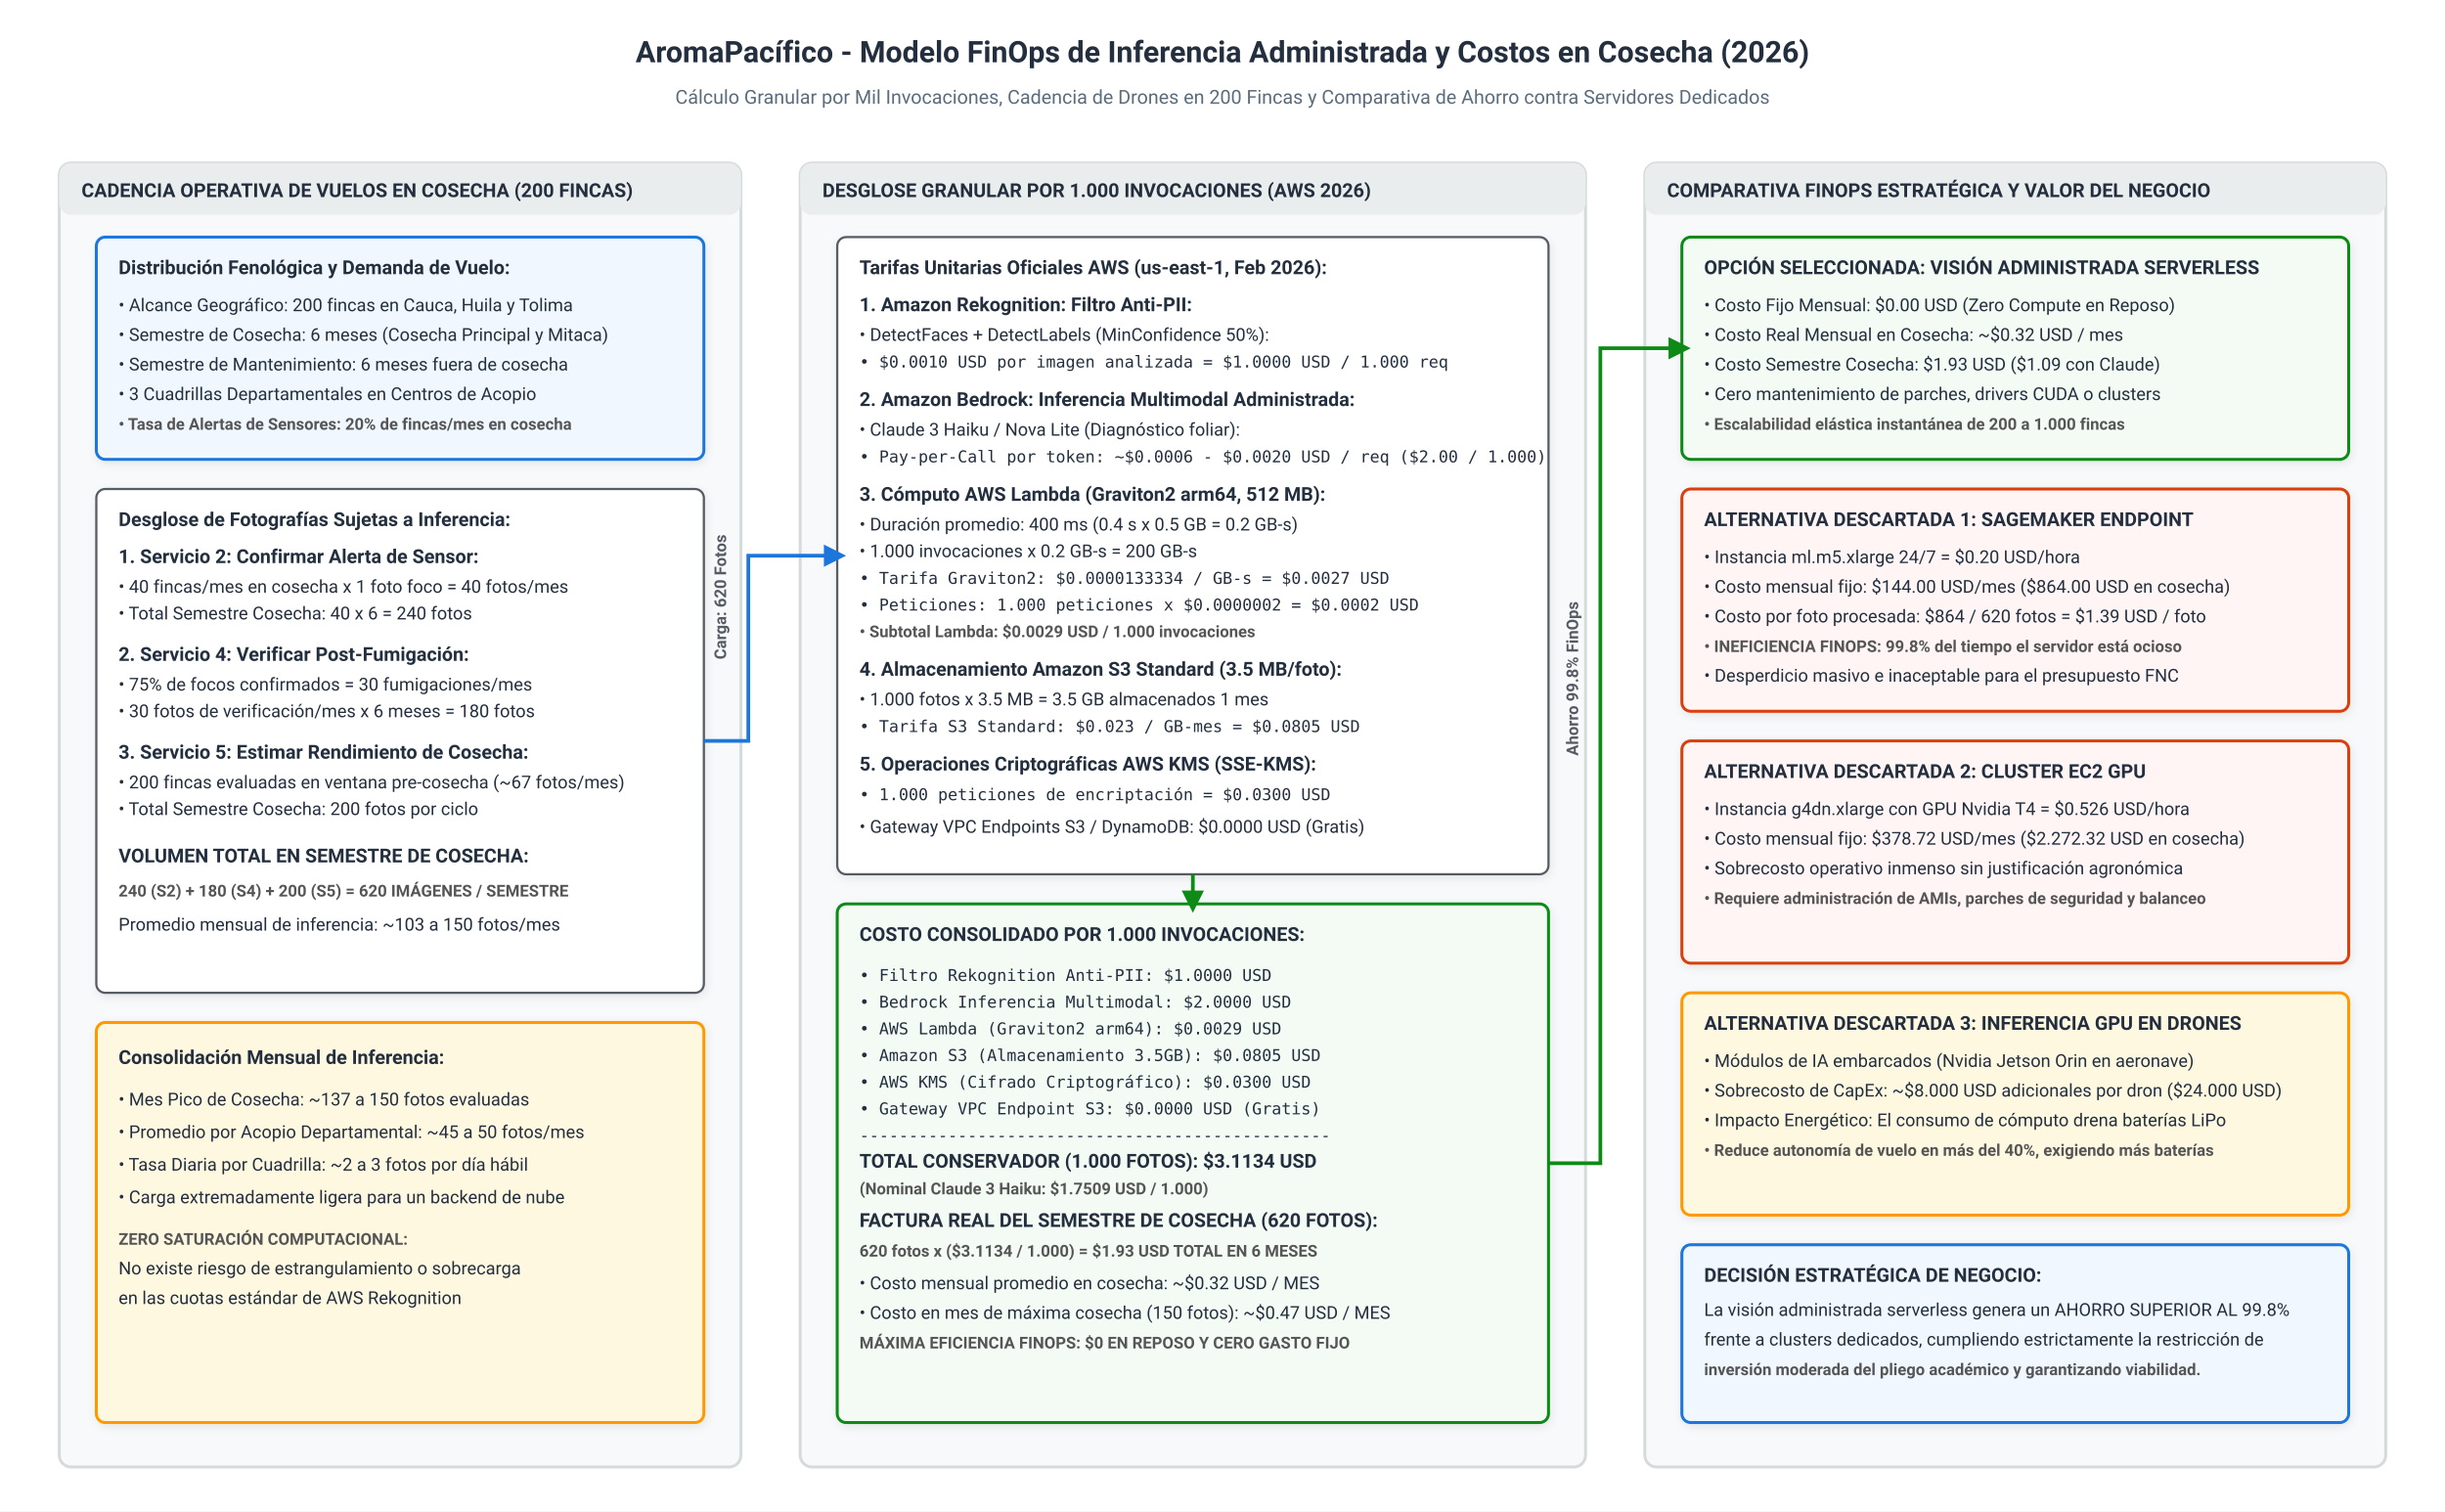
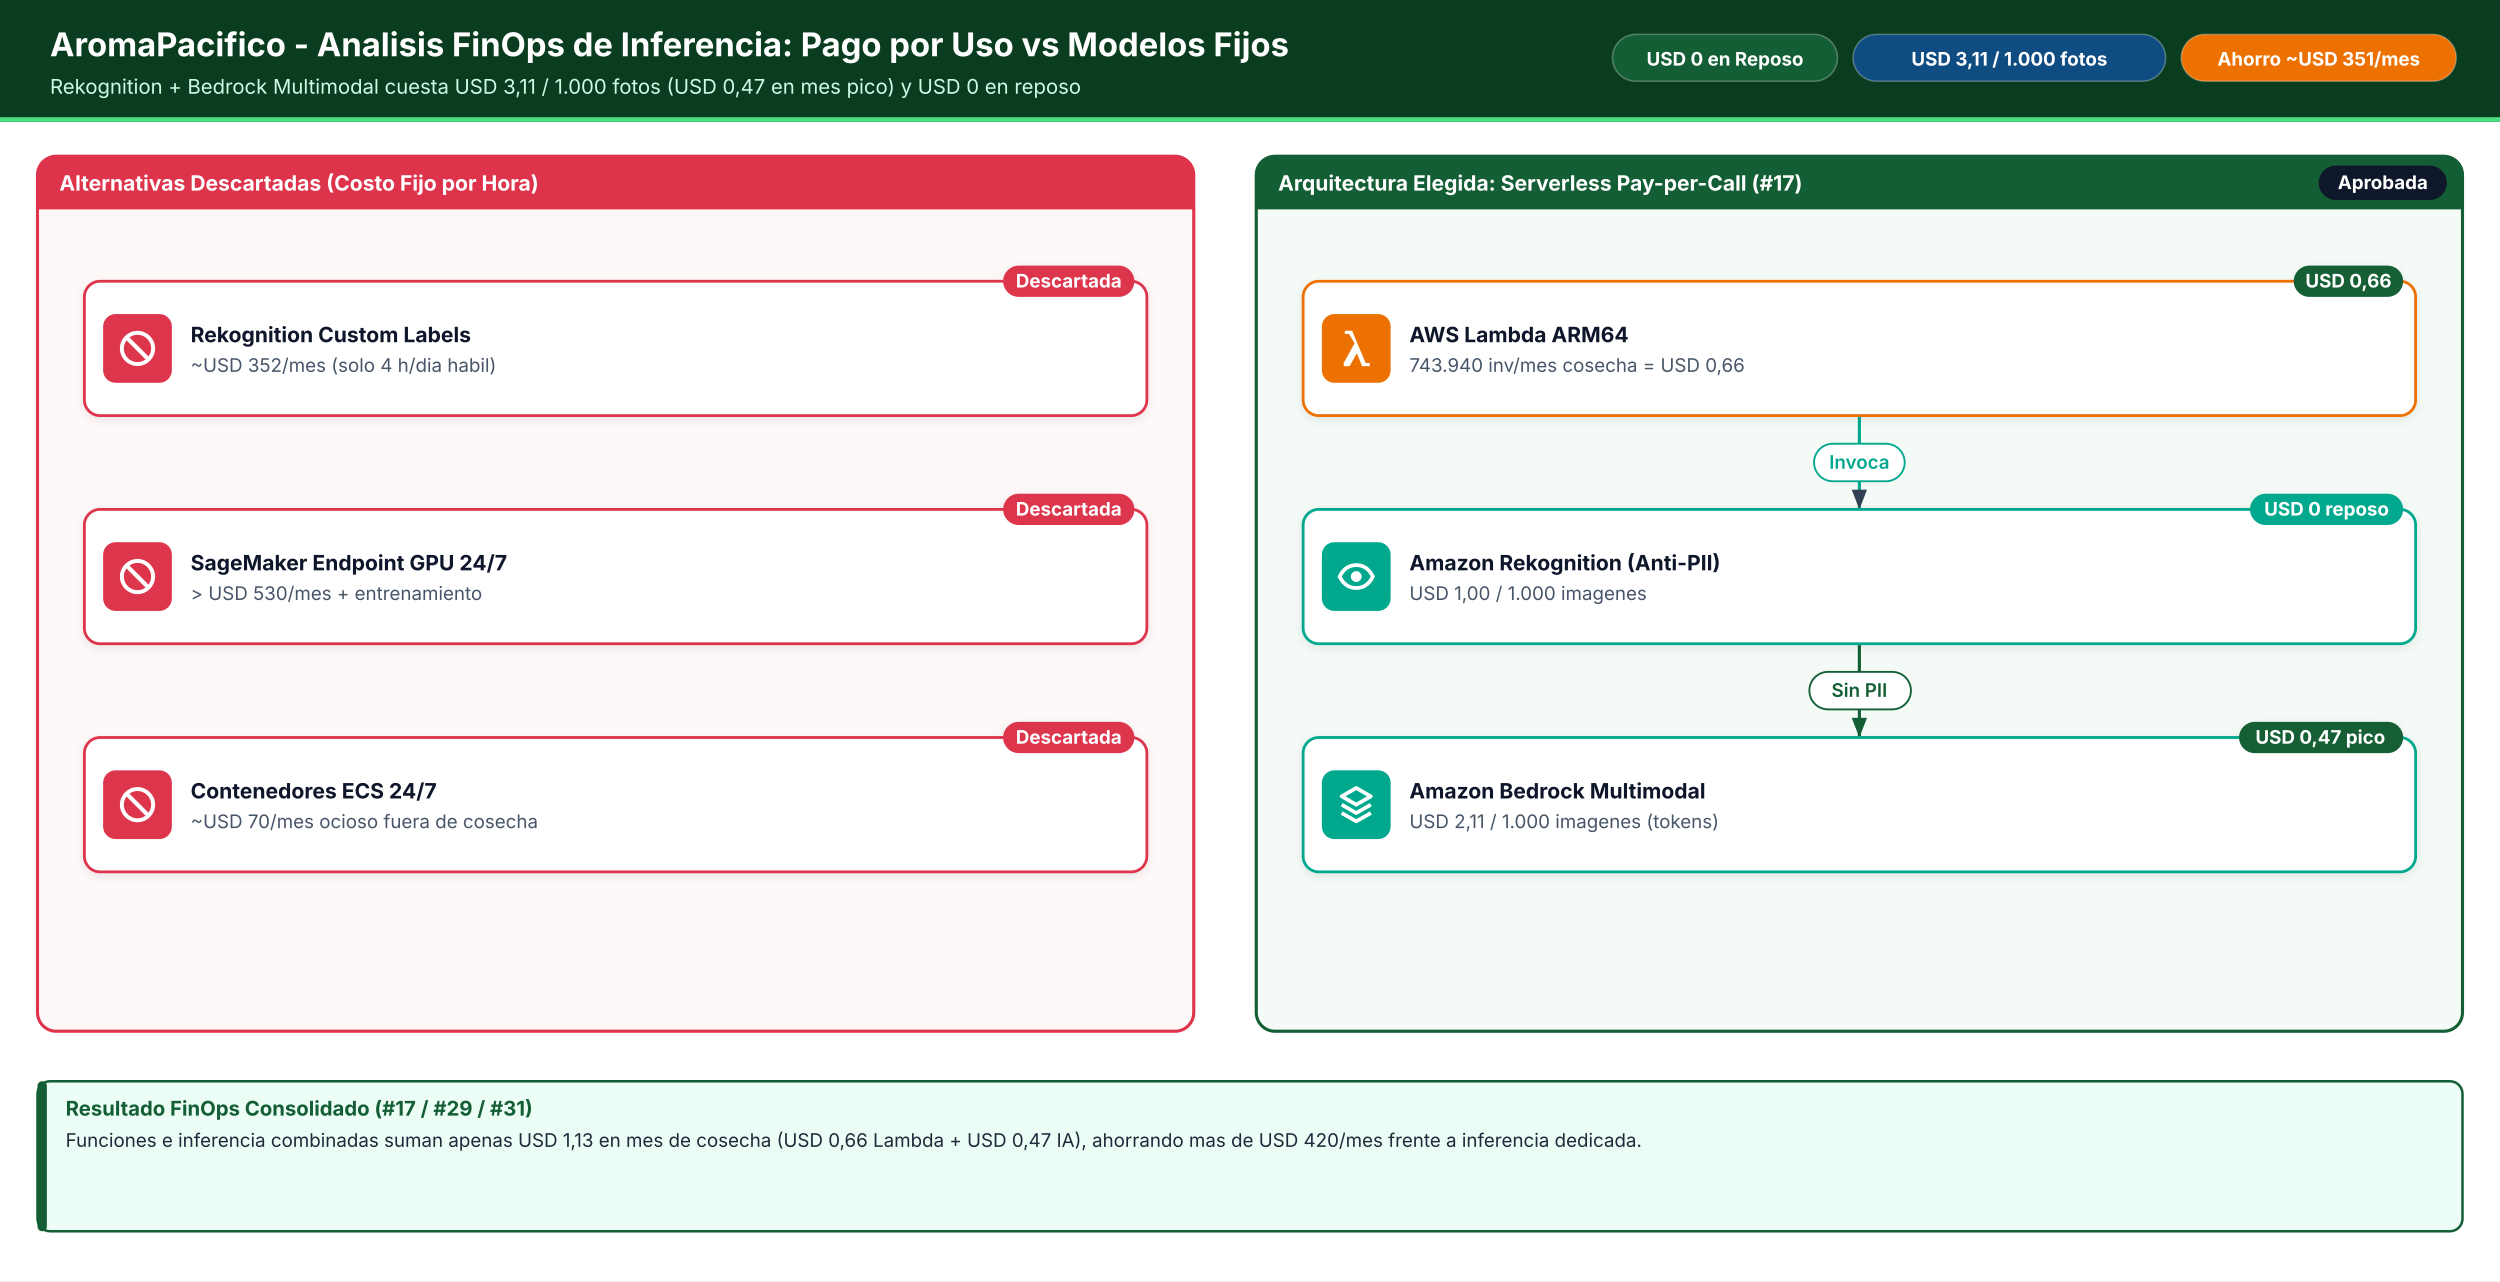
- <svg xmlns="http://www.w3.org/2000/svg" viewBox="0 0 1650 1020" width="100%" height="100%">
+ <svg xmlns="http://www.w3.org/2000/svg" width="1600" height="820" viewBox="0 0 1600 820">
  <defs>
-     <style>
-       .main-title { font-family: -apple-system, BlinkMacSystemFont, "Segoe UI", Roboto, Helvetica, Arial, sans-serif; font-size: 20px; font-weight: bold; fill: #232F3E; text-anchor: middle; }
-       .sub-title { font-family: -apple-system, BlinkMacSystemFont, "Segoe UI", Roboto, Helvetica, Arial, sans-serif; font-size: 13px; fill: #5A6B7C; text-anchor: middle; }
-       .swimlane-title { font-family: -apple-system, BlinkMacSystemFont, "Segoe UI", Roboto, Helvetica, Arial, sans-serif; font-size: 13px; font-weight: bold; fill: #232F3E; }
-       .card-header { font-family: -apple-system, BlinkMacSystemFont, "Segoe UI", Roboto, Helvetica, Arial, sans-serif; font-size: 13px; font-weight: bold; fill: #232F3E; }
-       .card-sub { font-family: -apple-system, BlinkMacSystemFont, "Segoe UI", Roboto, Helvetica, Arial, sans-serif; font-size: 11px; font-weight: bold; fill: #555555; }
-       .card-body { font-family: -apple-system, BlinkMacSystemFont, "Segoe UI", Roboto, Helvetica, Arial, sans-serif; font-size: 12px; fill: #232F3E; }
-       .code-body { font-family: ui-monospace, SFMono-Regular, "SF Mono", Menlo, Consolas, monospace; font-size: 11px; fill: #232F3E; }
-       .flow-label { font-family: -apple-system, BlinkMacSystemFont, "Segoe UI", Roboto, Helvetica, Arial, sans-serif; font-size: 11px; font-weight: bold; fill: #545B64; }
-       .flow-line { stroke: #545B64; stroke-width: 2; fill: none; }
-       .flow-line-accent { stroke: #1D76DB; stroke-width: 2.5; fill: none; }
-       .flow-line-danger { stroke: #D93F0B; stroke-width: 2.5; fill: none; }
-       .flow-line-success { stroke: #0E8A16; stroke-width: 2.5; fill: none; }
-       .flow-line-warning { stroke: #FF9900; stroke-width: 2.5; fill: none; }
-       .flow-dashed { stroke-dasharray: 6,4; }
-     </style>
-     <filter id="box-shadow" x="-2%" y="-2%" width="104%" height="106%" filterUnits="userSpaceOnUse">
-       <feDropShadow dx="1" dy="2" stdDeviation="3" flood-color="#000000" flood-opacity="0.08" />
+     <filter id="shadow" x="-6%" y="-6%" width="112%" height="118%">
+       <feDropShadow dx="0" dy="2" stdDeviation="3" flood-color="#0F172A" flood-opacity="0.08" />
    </filter>
-     <marker id="arrow" viewBox="0 0 10 10" refX="6" refY="5" markerWidth="6" markerHeight="6" orient="auto-start-reverse">
-       <path d="M 0 0 L 10 5 L 0 10 z" fill="#545B64" />
+     <marker id="arr-slate" viewBox="0 0 10 10" refX="9" refY="5" markerWidth="7" markerHeight="7" orient="auto-start-reverse">
+       <path d="M0,1.5 L9,5 L0,8.5 z" fill="#334155" />
    </marker>
-     <marker id="arrow-danger" viewBox="0 0 10 10" refX="6" refY="5" markerWidth="6" markerHeight="6" orient="auto-start-reverse">
-       <path d="M 0 0 L 10 5 L 0 10 z" fill="#D93F0B" />
+     <marker id="arr-green" viewBox="0 0 10 10" refX="9" refY="5" markerWidth="7" markerHeight="7" orient="auto-start-reverse">
+       <path d="M0,1.5 L9,5 L0,8.5 z" fill="#135E34" />
    </marker>
-     <marker id="arrow-success" viewBox="0 0 10 10" refX="6" refY="5" markerWidth="6" markerHeight="6" orient="auto-start-reverse">
-       <path d="M 0 0 L 10 5 L 0 10 z" fill="#0E8A16" />
+     <marker id="arr-red" viewBox="0 0 10 10" refX="9" refY="5" markerWidth="7" markerHeight="7" orient="auto-start-reverse">
+       <path d="M0,1.5 L9,5 L0,8.5 z" fill="#DD344C" />
    </marker>
-     <marker id="arrow-accent" viewBox="0 0 10 10" refX="6" refY="5" markerWidth="6" markerHeight="6" orient="auto-start-reverse">
-       <path d="M 0 0 L 10 5 L 0 10 z" fill="#1D76DB" />
+     <marker id="arr-blue" viewBox="0 0 10 10" refX="9" refY="5" markerWidth="7" markerHeight="7" orient="auto-start-reverse">
+       <path d="M0,1.5 L9,5 L0,8.5 z" fill="#0F4C81" />
    </marker>
-     <marker id="arrow-warning" viewBox="0 0 10 10" refX="6" refY="5" markerWidth="6" markerHeight="6" orient="auto-start-reverse">
-       <path d="M 0 0 L 10 5 L 0 10 z" fill="#FF9900" />
+     <marker id="arr-orange" viewBox="0 0 10 10" refX="9" refY="5" markerWidth="7" markerHeight="7" orient="auto-start-reverse">
+       <path d="M0,1.5 L9,5 L0,8.5 z" fill="#ED7100" />
    </marker>
+     <marker id="arr-purple" viewBox="0 0 10 10" refX="9" refY="5" markerWidth="7" markerHeight="7" orient="auto-start-reverse">
+       <path d="M0,1.5 L9,5 L0,8.5 z" fill="#8C4FFF" />
+     </marker>
+     <style>text{font-family:'Segoe UI',Inter,Arial,sans-serif;}</style>
  </defs>
-   <rect width="1650" height="1020" fill="#FFFFFF" />
-   <text x="825" y="42" class="main-title">AromaPacífico - Modelo FinOps de Inferencia Administrada y Costos en Cosecha (2026)</text>
-   <text x="825" y="70" class="sub-title">Cálculo Granular por Mil Invocaciones, Cadencia de Drones en 200 Fincas y Comparativa de Ahorro contra Servidores Dedicados</text>
-   <rect x="40" y="110" width="460" height="880" rx="8" fill="#F8F9FA" stroke="#D5DBDB" stroke-width="2" />
-   <rect x="40" y="110" width="460" height="35" rx="8" fill="#EAEDED" />
-   <text x="55" y="133" class="swimlane-title">CADENCIA OPERATIVA DE VUELOS EN COSECHA (200 FINCAS)</text>
-   <rect x="65" y="160" width="410" height="150" rx="6" fill="#F0F7FF" stroke="#1D76DB" stroke-width="2" filter="url(#box-shadow)" />
-   <text x="80" y="185" class="card-header">Distribución Fenológica y Demanda de Vuelo:</text>
-   <text x="80" y="210" class="card-body">• Alcance Geográfico: 200 fincas en Cauca, Huila y Tolima</text>
-   <text x="80" y="230" class="card-body">• Semestre de Cosecha: 6 meses (Cosecha Principal y Mitaca)</text>
-   <text x="80" y="250" class="card-body">• Semestre de Mantenimiento: 6 meses fuera de cosecha</text>
-   <text x="80" y="270" class="card-body">• 3 Cuadrillas Departamentales en Centros de Acopio</text>
-   <text x="80" y="290" class="card-sub" fill="#1D76DB">• Tasa de Alertas de Sensores: 20% de fincas/mes en cosecha</text>
-   <rect x="65" y="330" width="410" height="340" rx="6" fill="#FFFFFF" stroke="#545B64" stroke-width="1.5" filter="url(#box-shadow)" />
-   <text x="80" y="355" class="card-header">Desglose de Fotografías Sujetas a Inferencia:</text>
-   <text x="80" y="380" class="card-header">1. Servicio 2: Confirmar Alerta de Sensor:</text>
-   <text x="80" y="400" class="card-body">• 40 fincas/mes en cosecha x 1 foto foco = 40 fotos/mes</text>
-   <text x="80" y="418" class="card-body">• Total Semestre Cosecha: 40 x 6 = 240 fotos</text>
-   <text x="80" y="446" class="card-header">2. Servicio 4: Verificar Post-Fumigación:</text>
-   <text x="80" y="466" class="card-body">• 75% de focos confirmados = 30 fumigaciones/mes</text>
-   <text x="80" y="484" class="card-body">• 30 fotos de verificación/mes x 6 meses = 180 fotos</text>
-   <text x="80" y="512" class="card-header">3. Servicio 5: Estimar Rendimiento de Cosecha:</text>
-   <text x="80" y="532" class="card-body">• 200 fincas evaluadas en ventana pre-cosecha (~67 fotos/mes)</text>
-   <text x="80" y="550" class="card-body">• Total Semestre Cosecha: 200 fotos por ciclo</text>
-   <text x="80" y="582" class="card-header" fill="#0E8A16">VOLUMEN TOTAL EN SEMESTRE DE COSECHA:</text>
-   <text x="80" y="605" class="card-sub" fill="#0E8A16">240 (S2) + 180 (S4) + 200 (S5) = 620 IMÁGENES / SEMESTRE</text>
-   <text x="80" y="628" class="card-body">Promedio mensual de inferencia: ~103 a 150 fotos/mes</text>
-   <rect x="65" y="690" width="410" height="270" rx="6" fill="#FFF8E1" stroke="#FF9900" stroke-width="2" filter="url(#box-shadow)" />
-   <text x="80" y="718" class="card-header">Consolidación Mensual de Inferencia:</text>
-   <text x="80" y="746" class="card-body">• Mes Pico de Cosecha: ~137 a 150 fotos evaluadas</text>
-   <text x="80" y="768" class="card-body">• Promedio por Acopio Departamental: ~45 a 50 fotos/mes</text>
-   <text x="80" y="790" class="card-body">• Tasa Diaria por Cuadrilla: ~2 a 3 fotos por día hábil</text>
-   <text x="80" y="812" class="card-body">• Carga extremadamente ligera para un backend de nube</text>
-   <text x="80" y="840" class="card-sub" fill="#FF9900">ZERO SATURACIÓN COMPUTACIONAL:</text>
-   <text x="80" y="860" class="card-body">No existe riesgo de estrangulamiento o sobrecarga</text>
-   <text x="80" y="880" class="card-body">en las cuotas estándar de AWS Rekognition</text>
-   <rect x="540" y="110" width="530" height="880" rx="8" fill="#F8F9FA" stroke="#D5DBDB" stroke-width="2" />
-   <rect x="540" y="110" width="530" height="35" rx="8" fill="#EAEDED" />
-   <text x="555" y="133" class="swimlane-title">DESGLOSE GRANULAR POR 1.000 INVOCACIONES (AWS 2026)</text>
-   <rect x="565" y="160" width="480" height="430" rx="6" fill="#FFFFFF" stroke="#545B64" stroke-width="1.5" filter="url(#box-shadow)" />
-   <text x="580" y="185" class="card-header">Tarifas Unitarias Oficiales AWS (us-east-1, Feb 2026):</text>
-   <text x="580" y="210" class="card-header">1. Amazon Rekognition: Filtro Anti-PII:</text>
-   <text x="580" y="230" class="card-body">• DetectFaces + DetectLabels (MinConfidence 50%):</text>
-   <text x="580" y="248" class="code-body">• $0.0010 USD por imagen analizada = $1.0000 USD / 1.000 req</text>
-   <text x="580" y="274" class="card-header">2. Amazon Bedrock: Inferencia Multimodal Administrada:</text>
-   <text x="580" y="294" class="card-body">• Claude 3 Haiku / Nova Lite (Diagnóstico foliar):</text>
-   <text x="580" y="312" class="code-body">• Pay-per-Call por token: ~$0.0006 - $0.0020 USD / req ($2.00 / 1.000)</text>
-   <text x="580" y="338" class="card-header">3. Cómputo AWS Lambda (Graviton2 arm64, 512 MB):</text>
-   <text x="580" y="358" class="card-body">• Duración promedio: 400 ms (0.4 s x 0.5 GB = 0.2 GB-s)</text>
-   <text x="580" y="376" class="card-body">• 1.000 invocaciones x 0.2 GB-s = 200 GB-s</text>
-   <text x="580" y="394" class="code-body">• Tarifa Graviton2: $0.0000133334 / GB-s = $0.0027 USD</text>
-   <text x="580" y="412" class="code-body">• Peticiones: 1.000 peticiones x $0.0000002 = $0.0002 USD</text>
-   <text x="580" y="430" class="card-sub" fill="#1D76DB">• Subtotal Lambda: $0.0029 USD / 1.000 invocaciones</text>
-   <text x="580" y="456" class="card-header">4. Almacenamiento Amazon S3 Standard (3.5 MB/foto):</text>
-   <text x="580" y="476" class="card-body">• 1.000 fotos x 3.5 MB = 3.5 GB almacenados 1 mes</text>
-   <text x="580" y="494" class="code-body">• Tarifa S3 Standard: $0.023 / GB-mes = $0.0805 USD</text>
-   <text x="580" y="520" class="card-header">5. Operaciones Criptográficas AWS KMS (SSE-KMS):</text>
-   <text x="580" y="540" class="code-body">• 1.000 peticiones de encriptación = $0.0300 USD</text>
-   <text x="580" y="562" class="card-body">• Gateway VPC Endpoints S3 / DynamoDB: $0.0000 USD (Gratis)</text>
-   <rect x="565" y="610" width="480" height="350" rx="6" fill="#F4FBF5" stroke="#0E8A16" stroke-width="2" filter="url(#box-shadow)" />
-   <text x="580" y="635" class="card-header" fill="#0E8A16">COSTO CONSOLIDADO POR 1.000 INVOCACIONES:</text>
-   <text x="580" y="662" class="code-body">• Filtro Rekognition Anti-PII:       $1.0000 USD</text>
-   <text x="580" y="680" class="code-body">• Bedrock Inferencia Multimodal:     $2.0000 USD</text>
-   <text x="580" y="698" class="code-body">• AWS Lambda (Graviton2 arm64):    $0.0029 USD</text>
-   <text x="580" y="716" class="code-body">• Amazon S3 (Almacenamiento 3.5GB): $0.0805 USD</text>
-   <text x="580" y="734" class="code-body">• AWS KMS (Cifrado Criptográfico):  $0.0300 USD</text>
-   <text x="580" y="752" class="code-body">• Gateway VPC Endpoint S3:          $0.0000 USD (Gratis)</text>
-   <text x="580" y="770" class="code-body">------------------------------------------------</text>
-   <text x="580" y="788" class="card-header" fill="#0E8A16">TOTAL CONSERVADOR (1.000 FOTOS):    $3.1134 USD</text>
-   <text x="580" y="806" class="card-sub" fill="#1D76DB">(Nominal Claude 3 Haiku: $1.7509 USD / 1.000)</text>
-   <text x="580" y="828" class="card-header">FACTURA REAL DEL SEMESTRE DE COSECHA (620 FOTOS):</text>
-   <text x="580" y="848" class="card-sub" fill="#0E8A16">620 fotos x ($3.1134 / 1.000) = $1.93 USD TOTAL EN 6 MESES</text>
-   <text x="580" y="870" class="card-body">• Costo mensual promedio en cosecha: ~$0.32 USD / MES</text>
-   <text x="580" y="890" class="card-body">• Costo en mes de máxima cosecha (150 fotos): ~$0.47 USD / MES</text>
-   <text x="580" y="910" class="card-sub" fill="#0E8A16">MÁXIMA EFICIENCIA FINOPS: $0 EN REPOSO Y CERO GASTO FIJO</text>
-   <rect x="1110" y="110" width="500" height="880" rx="8" fill="#F8F9FA" stroke="#D5DBDB" stroke-width="2" />
-   <rect x="1110" y="110" width="500" height="35" rx="8" fill="#EAEDED" />
-   <text x="1125" y="133" class="swimlane-title">COMPARATIVA FINOPS ESTRATÉGICA Y VALOR DEL NEGOCIO</text>
-   <rect x="1135" y="160" width="450" height="150" rx="6" fill="#F4FBF5" stroke="#0E8A16" stroke-width="2" filter="url(#box-shadow)" />
-   <text x="1150" y="185" class="card-header" fill="#0E8A16">OPCIÓN SELECCIONADA: VISIÓN ADMINISTRADA SERVERLESS</text>
-   <text x="1150" y="210" class="card-body">• Costo Fijo Mensual: $0.00 USD (Zero Compute en Reposo)</text>
-   <text x="1150" y="230" class="card-body">• Costo Real Mensual en Cosecha: ~$0.32 USD / mes</text>
-   <text x="1150" y="250" class="card-body">• Costo Semestre Cosecha: $1.93 USD ($1.09 con Claude)</text>
-   <text x="1150" y="270" class="card-body">• Cero mantenimiento de parches, drivers CUDA o clusters</text>
-   <text x="1150" y="290" class="card-sub" fill="#0E8A16">• Escalabilidad elástica instantánea de 200 a 1.000 fincas</text>
-   <rect x="1135" y="330" width="450" height="150" rx="6" fill="#FFF5F5" stroke="#D93F0B" stroke-width="2" filter="url(#box-shadow)" />
-   <text x="1150" y="355" class="card-header" fill="#D93F0B">ALTERNATIVA DESCARTADA 1: SAGEMAKER ENDPOINT</text>
-   <text x="1150" y="380" class="card-body">• Instancia ml.m5.xlarge 24/7 = $0.20 USD/hora</text>
-   <text x="1150" y="400" class="card-body">• Costo mensual fijo: $144.00 USD/mes ($864.00 USD en cosecha)</text>
-   <text x="1150" y="420" class="card-body">• Costo por foto procesada: $864 / 620 fotos = $1.39 USD / foto</text>
-   <text x="1150" y="440" class="card-sub" fill="#D93F0B">• INEFICIENCIA FINOPS: 99.8% del tiempo el servidor está ocioso</text>
-   <text x="1150" y="460" class="card-body">• Desperdicio masivo e inaceptable para el presupuesto FNC</text>
-   <rect x="1135" y="500" width="450" height="150" rx="6" fill="#FFF5F5" stroke="#D93F0B" stroke-width="2" filter="url(#box-shadow)" />
-   <text x="1150" y="525" class="card-header" fill="#D93F0B">ALTERNATIVA DESCARTADA 2: CLUSTER EC2 GPU</text>
-   <text x="1150" y="550" class="card-body">• Instancia g4dn.xlarge con GPU Nvidia T4 = $0.526 USD/hora</text>
-   <text x="1150" y="570" class="card-body">• Costo mensual fijo: $378.72 USD/mes ($2.272.32 USD en cosecha)</text>
-   <text x="1150" y="590" class="card-body">• Sobrecosto operativo inmenso sin justificación agronómica</text>
-   <text x="1150" y="610" class="card-sub" fill="#D93F0B">• Requiere administración de AMIs, parches de seguridad y balanceo</text>
-   <rect x="1135" y="670" width="450" height="150" rx="6" fill="#FFF8E1" stroke="#FF9900" stroke-width="2" filter="url(#box-shadow)" />
-   <text x="1150" y="695" class="card-header">ALTERNATIVA DESCARTADA 3: INFERENCIA GPU EN DRONES</text>
-   <text x="1150" y="720" class="card-body">• Módulos de IA embarcados (Nvidia Jetson Orin en aeronave)</text>
-   <text x="1150" y="740" class="card-body">• Sobrecosto de CapEx: ~$8.000 USD adicionales por dron ($24.000 USD)</text>
-   <text x="1150" y="760" class="card-body">• Impacto Energético: El consumo de cómputo drena baterías LiPo</text>
-   <text x="1150" y="780" class="card-sub" fill="#FF9900">• Reduce autonomía de vuelo en más del 40%, exigiendo más baterías</text>
-   <rect x="1135" y="840" width="450" height="120" rx="6" fill="#F0F7FF" stroke="#1D76DB" stroke-width="2" filter="url(#box-shadow)" />
-   <text x="1150" y="865" class="card-header" fill="#1D76DB">DECISIÓN ESTRATÉGICA DE NEGOCIO:</text>
-   <text x="1150" y="888" class="card-body">La visión administrada serverless genera un AHORRO SUPERIOR AL 99.8%</text>
-   <text x="1150" y="908" class="card-body">frente a clusters dedicados, cumpliendo estrictamente la restricción de</text>
-   <text x="1150" y="928" class="card-sub" fill="#1D76DB">inversión moderada del pliego académico y garantizando viabilidad.</text>
-   <path d="M 475 500 L 505 500 L 505 375 L 565 375" class="flow-line-accent" marker-end="url(#arrow-accent)" />
-   <text x="490" y="445" class="flow-label" fill="#1D76DB" transform="rotate(-90 490 445)">Carga: 620 Fotos</text>
-   <path d="M 805 590 L 805 610" class="flow-line-success" marker-end="url(#arrow-success)" />
-   <path d="M 1045 785 L 1080 785 L 1080 235 L 1135 235" class="flow-line-success" marker-end="url(#arrow-success)" />
-   <text x="1065" y="510" class="flow-label" fill="#0E8A16" transform="rotate(-90 1065 510)">Ahorro 99.8% FinOps</text>
+   <rect x="0" y="0" width="1600" height="820" fill="#FFFFFF" />
+   <rect x="0" y="0" width="1600" height="78" fill="#0A3D20" />
+   <rect x="0" y="75" width="1600" height="3" fill="#4ADE80" />
+   <text x="32" y="36" font-size="21" font-weight="700" fill="#FFFFFF">AromaPacifico - Analisis FinOps de Inferencia: Pago por Uso vs Modelos Fijos</text>
+   <text x="32" y="60" font-size="13" font-weight="400" fill="#D1FAE5">Rekognition + Bedrock Multimodal cuesta USD 3,11 / 1.000 fotos (USD 0,47 en mes pico) y USD 0 en reposo</text>
+   <rect x="1396" y="22" width="176" height="30" rx="15" fill="#ED7100" stroke="#FFFFFF" stroke-opacity="0.28" />
+   <text x="1484" y="42" text-anchor="middle" font-size="12" font-weight="700" fill="#FFFFFF">Ahorro ~USD 351/mes</text>
+   <rect x="1186" y="22" width="200" height="30" rx="15" fill="#0F4C81" stroke="#FFFFFF" stroke-opacity="0.28" />
+   <text x="1286" y="42" text-anchor="middle" font-size="12" font-weight="700" fill="#FFFFFF">USD 3,11 / 1.000 fotos</text>
+   <rect x="1032" y="22" width="144" height="30" rx="15" fill="#135E34" stroke="#FFFFFF" stroke-opacity="0.28" />
+   <text x="1104" y="42" text-anchor="middle" font-size="12" font-weight="700" fill="#FFFFFF">USD 0 en Reposo</text>
+   <g id="z-bad">
+     <rect x="24" y="100" width="740" height="560" rx="12" fill="#FFF8F8" stroke="#DD344C" stroke-width="2" />
+     <path d="M36,100 H752 Q764,100 764,112 V134 H24 V112 Q24,100 36,100 Z" fill="#DD344C" />
+     <text x="38" y="122" font-size="13.5" font-weight="700" fill="#FFFFFF">Alternativas Descartadas (Costo Fijo por Hora)</text>
+   </g>
+   <g id="z-good">
+     <rect x="804" y="100" width="772" height="560" rx="12" fill="#F4FAF6" stroke="#135E34" stroke-width="2" />
+     <path d="M816,100 H1564 Q1576,100 1576,112 V134 H804 V112 Q804,100 816,100 Z" fill="#135E34" />
+     <text x="818" y="122" font-size="13.5" font-weight="700" fill="#FFFFFF">Arquitectura Elegida: Serverless Pay-per-Call (#17)</text>
+     <rect x="1484" y="106" width="82" height="22" rx="11" fill="#0F172A" />
+     <text x="1525" y="121" text-anchor="middle" font-size="12" font-weight="700" fill="#FFFFFF">Aprobada</text>
+   </g>
+   <path id="edge-0" d="M1190,266 L1190,326" fill="none" stroke="#01A88D" stroke-width="2" stroke-linejoin="round" marker-end="url(#arr-slate)" />
+   <path id="edge-1" d="M1190,412 L1190,472" fill="none" stroke="#135E34" stroke-width="2" stroke-linejoin="round" marker-end="url(#arr-green)" />
+   <g id="b1" filter="url(#shadow)">
+     <rect x="54" y="180" width="680" height="86" rx="10" fill="#FFFFFF" stroke="#DD344C" stroke-width="1.8" />
+     <rect x="66" y="201" width="44" height="44" rx="8" fill="#DD344C" />
+     <g transform="translate(72,207) scale(1.333)">
+       <circle cx="12" cy="12" r="7.5" fill="none" stroke="#FFF" stroke-width="1.9" />
+       <line x1="7" y1="7" x2="17" y2="17" stroke="#FFF" stroke-width="2" />
+     </g>
+     <text x="122" y="219" font-size="13.5" font-weight="700" fill="#0F172A">Rekognition Custom Labels</text>
+     <text x="122" y="238" font-size="12" font-weight="400" fill="#475569">~USD 352/mes (solo 4 h/dia habil)</text>
+     <rect x="642" y="170" width="84" height="20" rx="10" fill="#DD344C" />
+     <text x="684" y="184" text-anchor="middle" font-size="12" font-weight="700" fill="#FFFFFF">Descartada</text>
+   </g>
+   <g id="b2" filter="url(#shadow)">
+     <rect x="54" y="326" width="680" height="86" rx="10" fill="#FFFFFF" stroke="#DD344C" stroke-width="1.8" />
+     <rect x="66" y="347" width="44" height="44" rx="8" fill="#DD344C" />
+     <g transform="translate(72,353) scale(1.333)">
+       <circle cx="12" cy="12" r="7.5" fill="none" stroke="#FFF" stroke-width="1.9" />
+       <line x1="7" y1="7" x2="17" y2="17" stroke="#FFF" stroke-width="2" />
+     </g>
+     <text x="122" y="365" font-size="13.5" font-weight="700" fill="#0F172A">SageMaker Endpoint GPU 24/7</text>
+     <text x="122" y="384" font-size="12" font-weight="400" fill="#475569">&gt; USD 530/mes + entrenamiento</text>
+     <rect x="642" y="316" width="84" height="20" rx="10" fill="#DD344C" />
+     <text x="684" y="330" text-anchor="middle" font-size="12" font-weight="700" fill="#FFFFFF">Descartada</text>
+   </g>
+   <g id="b3" filter="url(#shadow)">
+     <rect x="54" y="472" width="680" height="86" rx="10" fill="#FFFFFF" stroke="#DD344C" stroke-width="1.8" />
+     <rect x="66" y="493" width="44" height="44" rx="8" fill="#DD344C" />
+     <g transform="translate(72,499) scale(1.333)">
+       <circle cx="12" cy="12" r="7.5" fill="none" stroke="#FFF" stroke-width="1.9" />
+       <line x1="7" y1="7" x2="17" y2="17" stroke="#FFF" stroke-width="2" />
+     </g>
+     <text x="122" y="511" font-size="13.5" font-weight="700" fill="#0F172A">Contenedores ECS 24/7</text>
+     <text x="122" y="530" font-size="12" font-weight="400" fill="#475569">~USD 70/mes ocioso fuera de cosecha</text>
+     <rect x="642" y="462" width="84" height="20" rx="10" fill="#DD344C" />
+     <text x="684" y="476" text-anchor="middle" font-size="12" font-weight="700" fill="#FFFFFF">Descartada</text>
+   </g>
+   <g id="g1" filter="url(#shadow)">
+     <rect x="834" y="180" width="712" height="86" rx="10" fill="#FFFFFF" stroke="#ED7100" stroke-width="1.8" />
+     <rect x="846" y="201" width="44" height="44" rx="8" fill="#ED7100" />
+     <g transform="translate(852,207) scale(1.333)">
+       <path d="M6 19L11.2 9.5L8.5 5H6.5V3.5H10L16.5 19H18.5V20.5H14.8L12.3 14.3L8.8 20.5H6V19Z" fill="#FFF" />
+     </g>
+     <text x="902" y="219" font-size="13.5" font-weight="700" fill="#0F172A">AWS Lambda ARM64</text>
+     <text x="902" y="238" font-size="12" font-weight="400" fill="#475569">743.940 inv/mes cosecha = USD 0,66</text>
+     <rect x="1468" y="170" width="70" height="20" rx="10" fill="#135E34" />
+     <text x="1503" y="184" text-anchor="middle" font-size="12" font-weight="700" fill="#FFFFFF">USD 0,66</text>
+   </g>
+   <g id="g2" filter="url(#shadow)">
+     <rect x="834" y="326" width="712" height="86" rx="10" fill="#FFFFFF" stroke="#01A88D" stroke-width="1.8" />
+     <rect x="846" y="347" width="44" height="44" rx="8" fill="#01A88D" />
+     <g transform="translate(852,353) scale(1.333)">
+       <path d="M4 12C6 8 8.8 6.5 12 6.5C15.2 6.5 18 8 20 12C18 16 15.2 17.5 12 17.5C8.8 17.5 6 16 4 12Z" fill="none" stroke="#FFF" stroke-width="1.8" />
+       <circle cx="12" cy="12" r="2.6" fill="#FFF" />
+     </g>
+     <text x="902" y="365" font-size="13.5" font-weight="700" fill="#0F172A">Amazon Rekognition (Anti-PII)</text>
+     <text x="902" y="384" font-size="12" font-weight="400" fill="#475569">USD 1,00 / 1.000 imagenes</text>
+     <rect x="1440" y="316" width="98" height="20" rx="10" fill="#01A88D" />
+     <text x="1489" y="330" text-anchor="middle" font-size="12" font-weight="700" fill="#FFFFFF">USD 0 reposo</text>
+   </g>
+   <g id="g3" filter="url(#shadow)">
+     <rect x="834" y="472" width="712" height="86" rx="10" fill="#FFFFFF" stroke="#01A88D" stroke-width="1.8" />
+     <rect x="846" y="493" width="44" height="44" rx="8" fill="#01A88D" />
+     <g transform="translate(852,499) scale(1.333)">
+       <polygon points="12,4 19,8 12,12 5,8" fill="none" stroke="#FFF" stroke-width="1.8" stroke-linejoin="round" />
+       <polyline points="5,12 12,16 19,12" fill="none" stroke="#FFF" stroke-width="1.8" stroke-linejoin="round" />
+       <polyline points="5,16 12,20 19,16" fill="none" stroke="#FFF" stroke-width="1.8" stroke-linejoin="round" />
+     </g>
+     <text x="902" y="511" font-size="13.5" font-weight="700" fill="#0F172A">Amazon Bedrock Multimodal</text>
+     <text x="902" y="530" font-size="12" font-weight="400" fill="#475569">USD 2,11 / 1.000 imagenes (tokens)</text>
+     <rect x="1433" y="462" width="105" height="20" rx="10" fill="#135E34" />
+     <text x="1485" y="476" text-anchor="middle" font-size="12" font-weight="700" fill="#FFFFFF">USD 0,47 pico</text>
+   </g>
+   <rect x="1161" y="284" width="58" height="24" rx="12" fill="#FFFFFF" stroke="#01A88D" stroke-width="1.2" />
+   <text x="1190" y="300" text-anchor="middle" font-size="12" font-weight="600" fill="#01A88D">Invoca</text>
+   <rect x="1158" y="430" width="65" height="24" rx="12" fill="#FFFFFF" stroke="#135E34" stroke-width="1.2" />
+   <text x="1190" y="446" text-anchor="middle" font-size="12" font-weight="600" fill="#135E34">Sin PII</text>
+   <g>
+     <rect x="24" y="692" width="1552" height="96" rx="8" fill="#ECFDF5" stroke="#135E34" stroke-width="1.6" />
+     <rect x="24" y="692" width="6" height="96" rx="3" fill="#135E34" />
+     <text x="42" y="714" font-size="13" font-weight="700" fill="#135E34">Resultado FinOps Consolidado (#17 / #29 / #31)</text>
+     <text x="42" y="734" font-size="12" font-weight="400" fill="#1E293B">Funciones e inferencia combinadas suman apenas USD 1,13 en mes de cosecha (USD 0,66 Lambda + USD 0,47 IA), ahorrando mas de USD 420/mes frente a inferencia dedicada.</text>
+   </g>
</svg>
